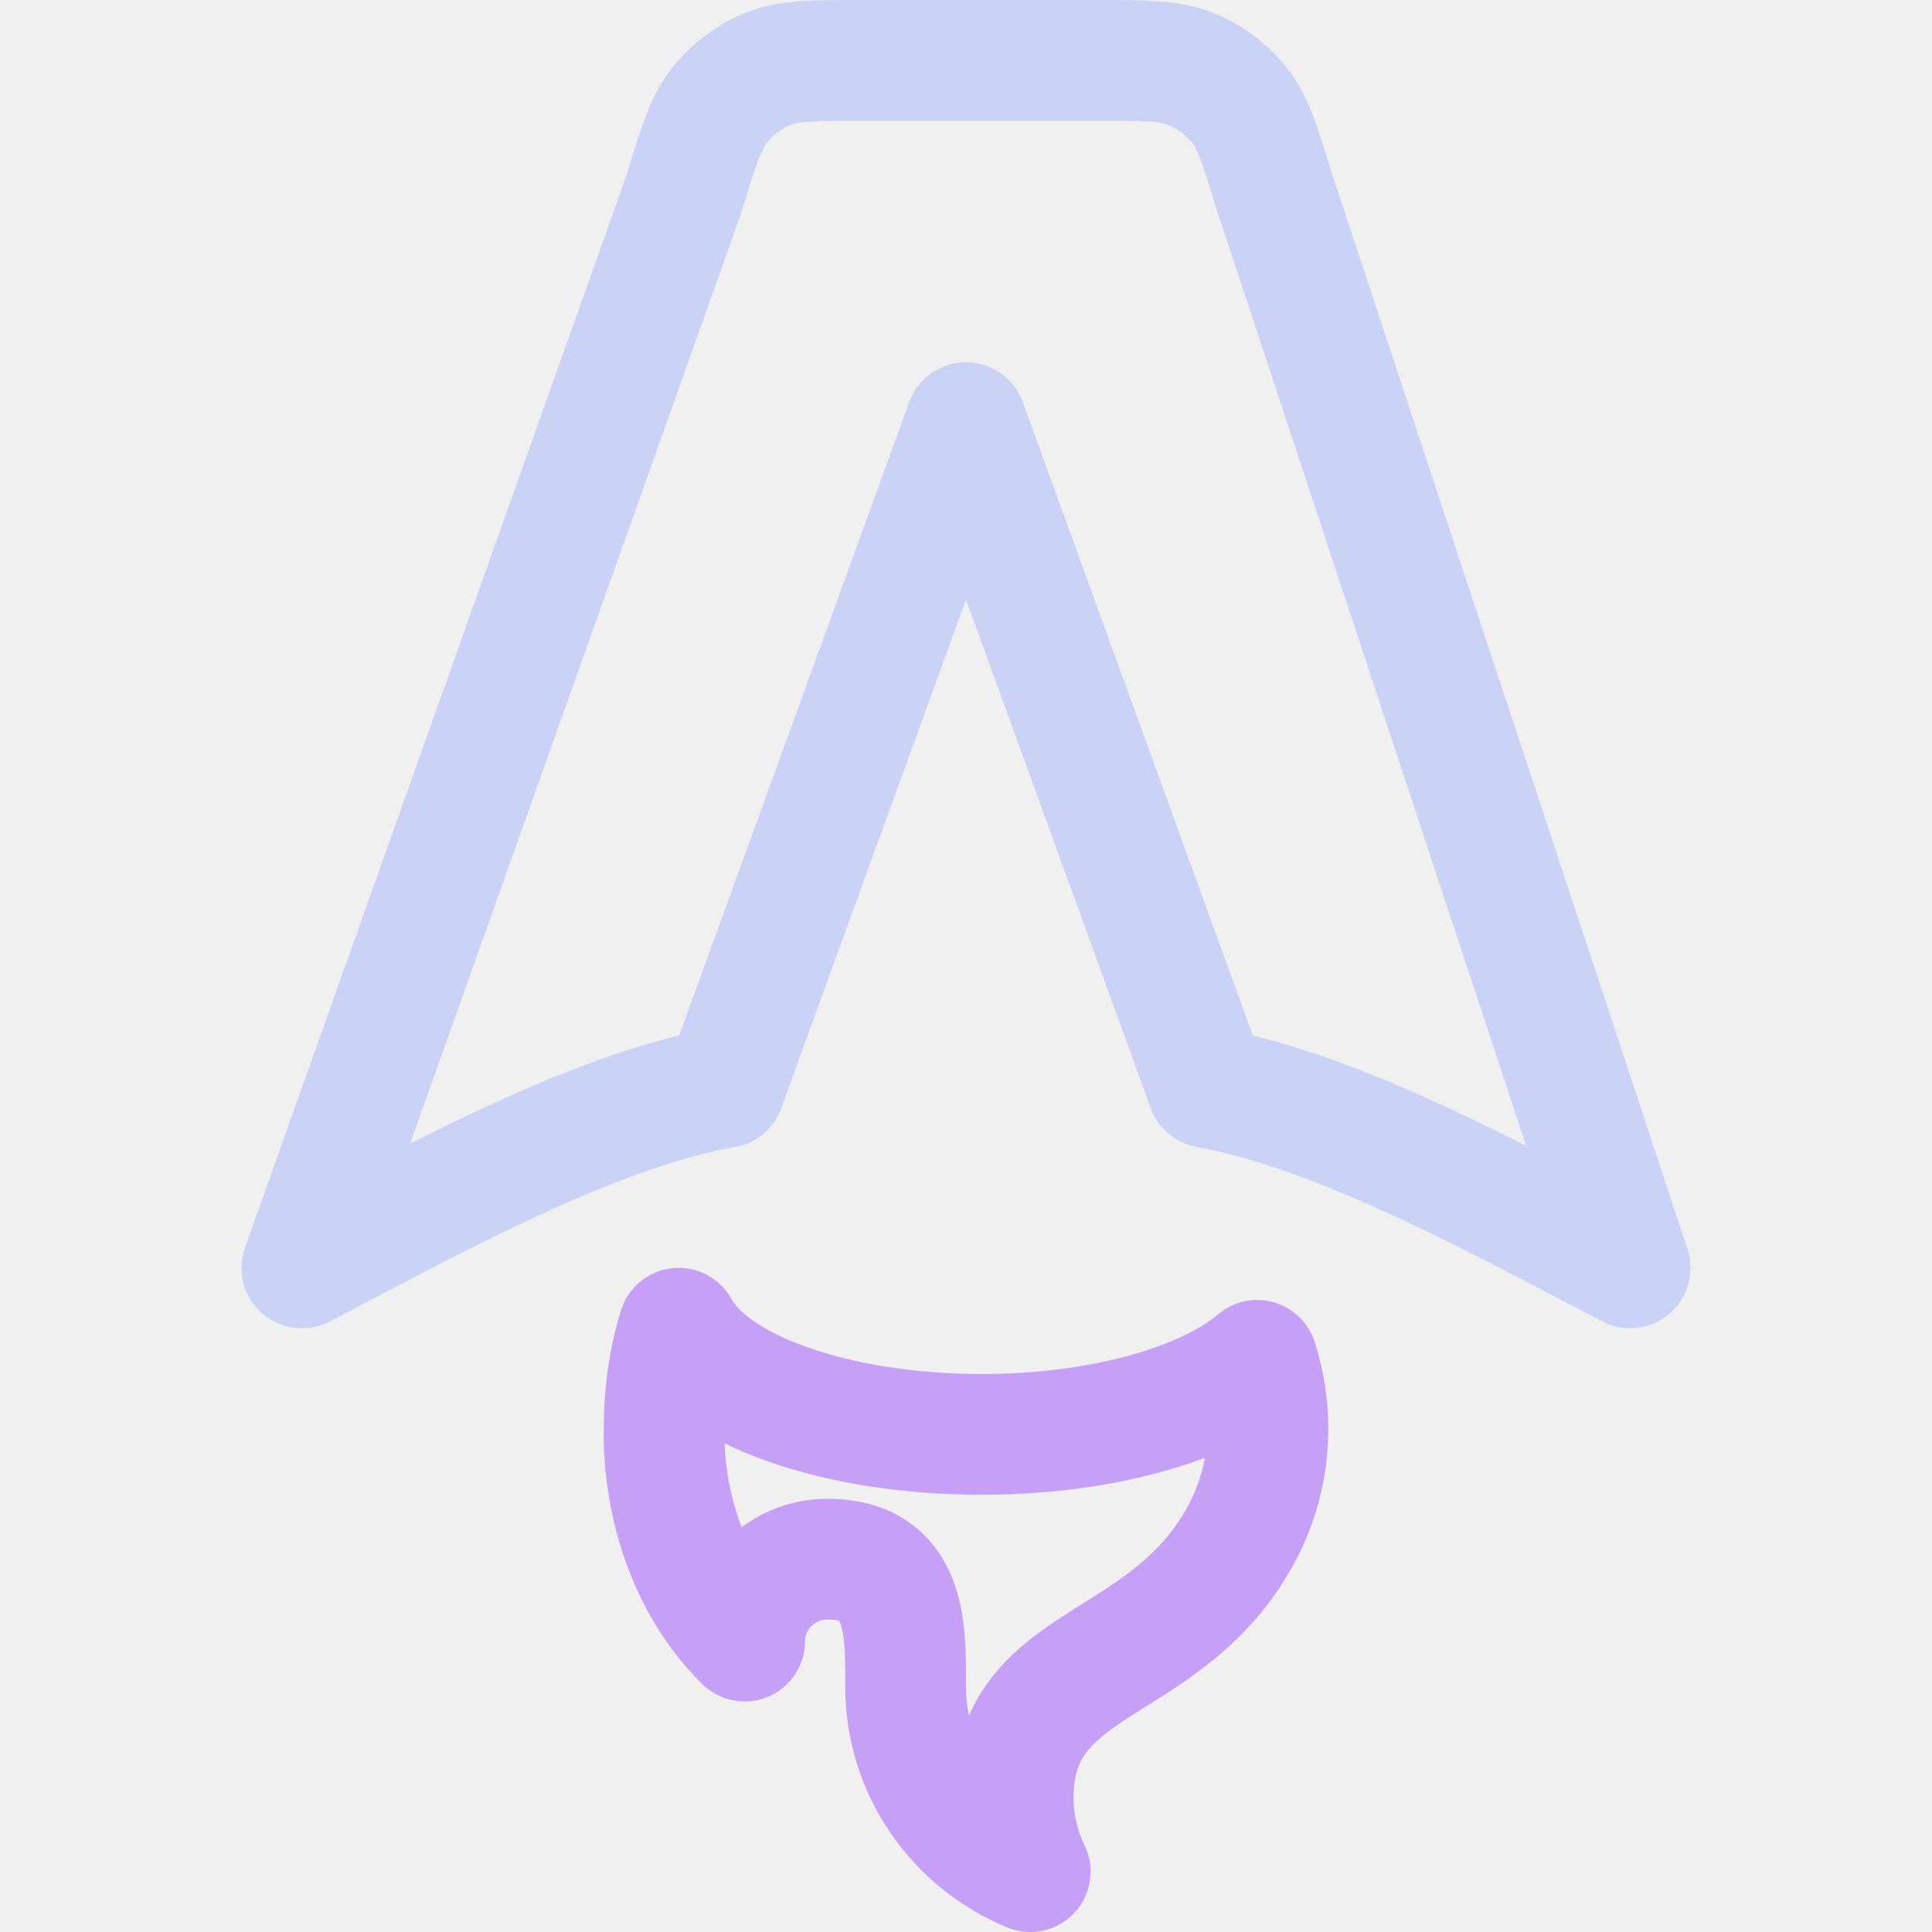
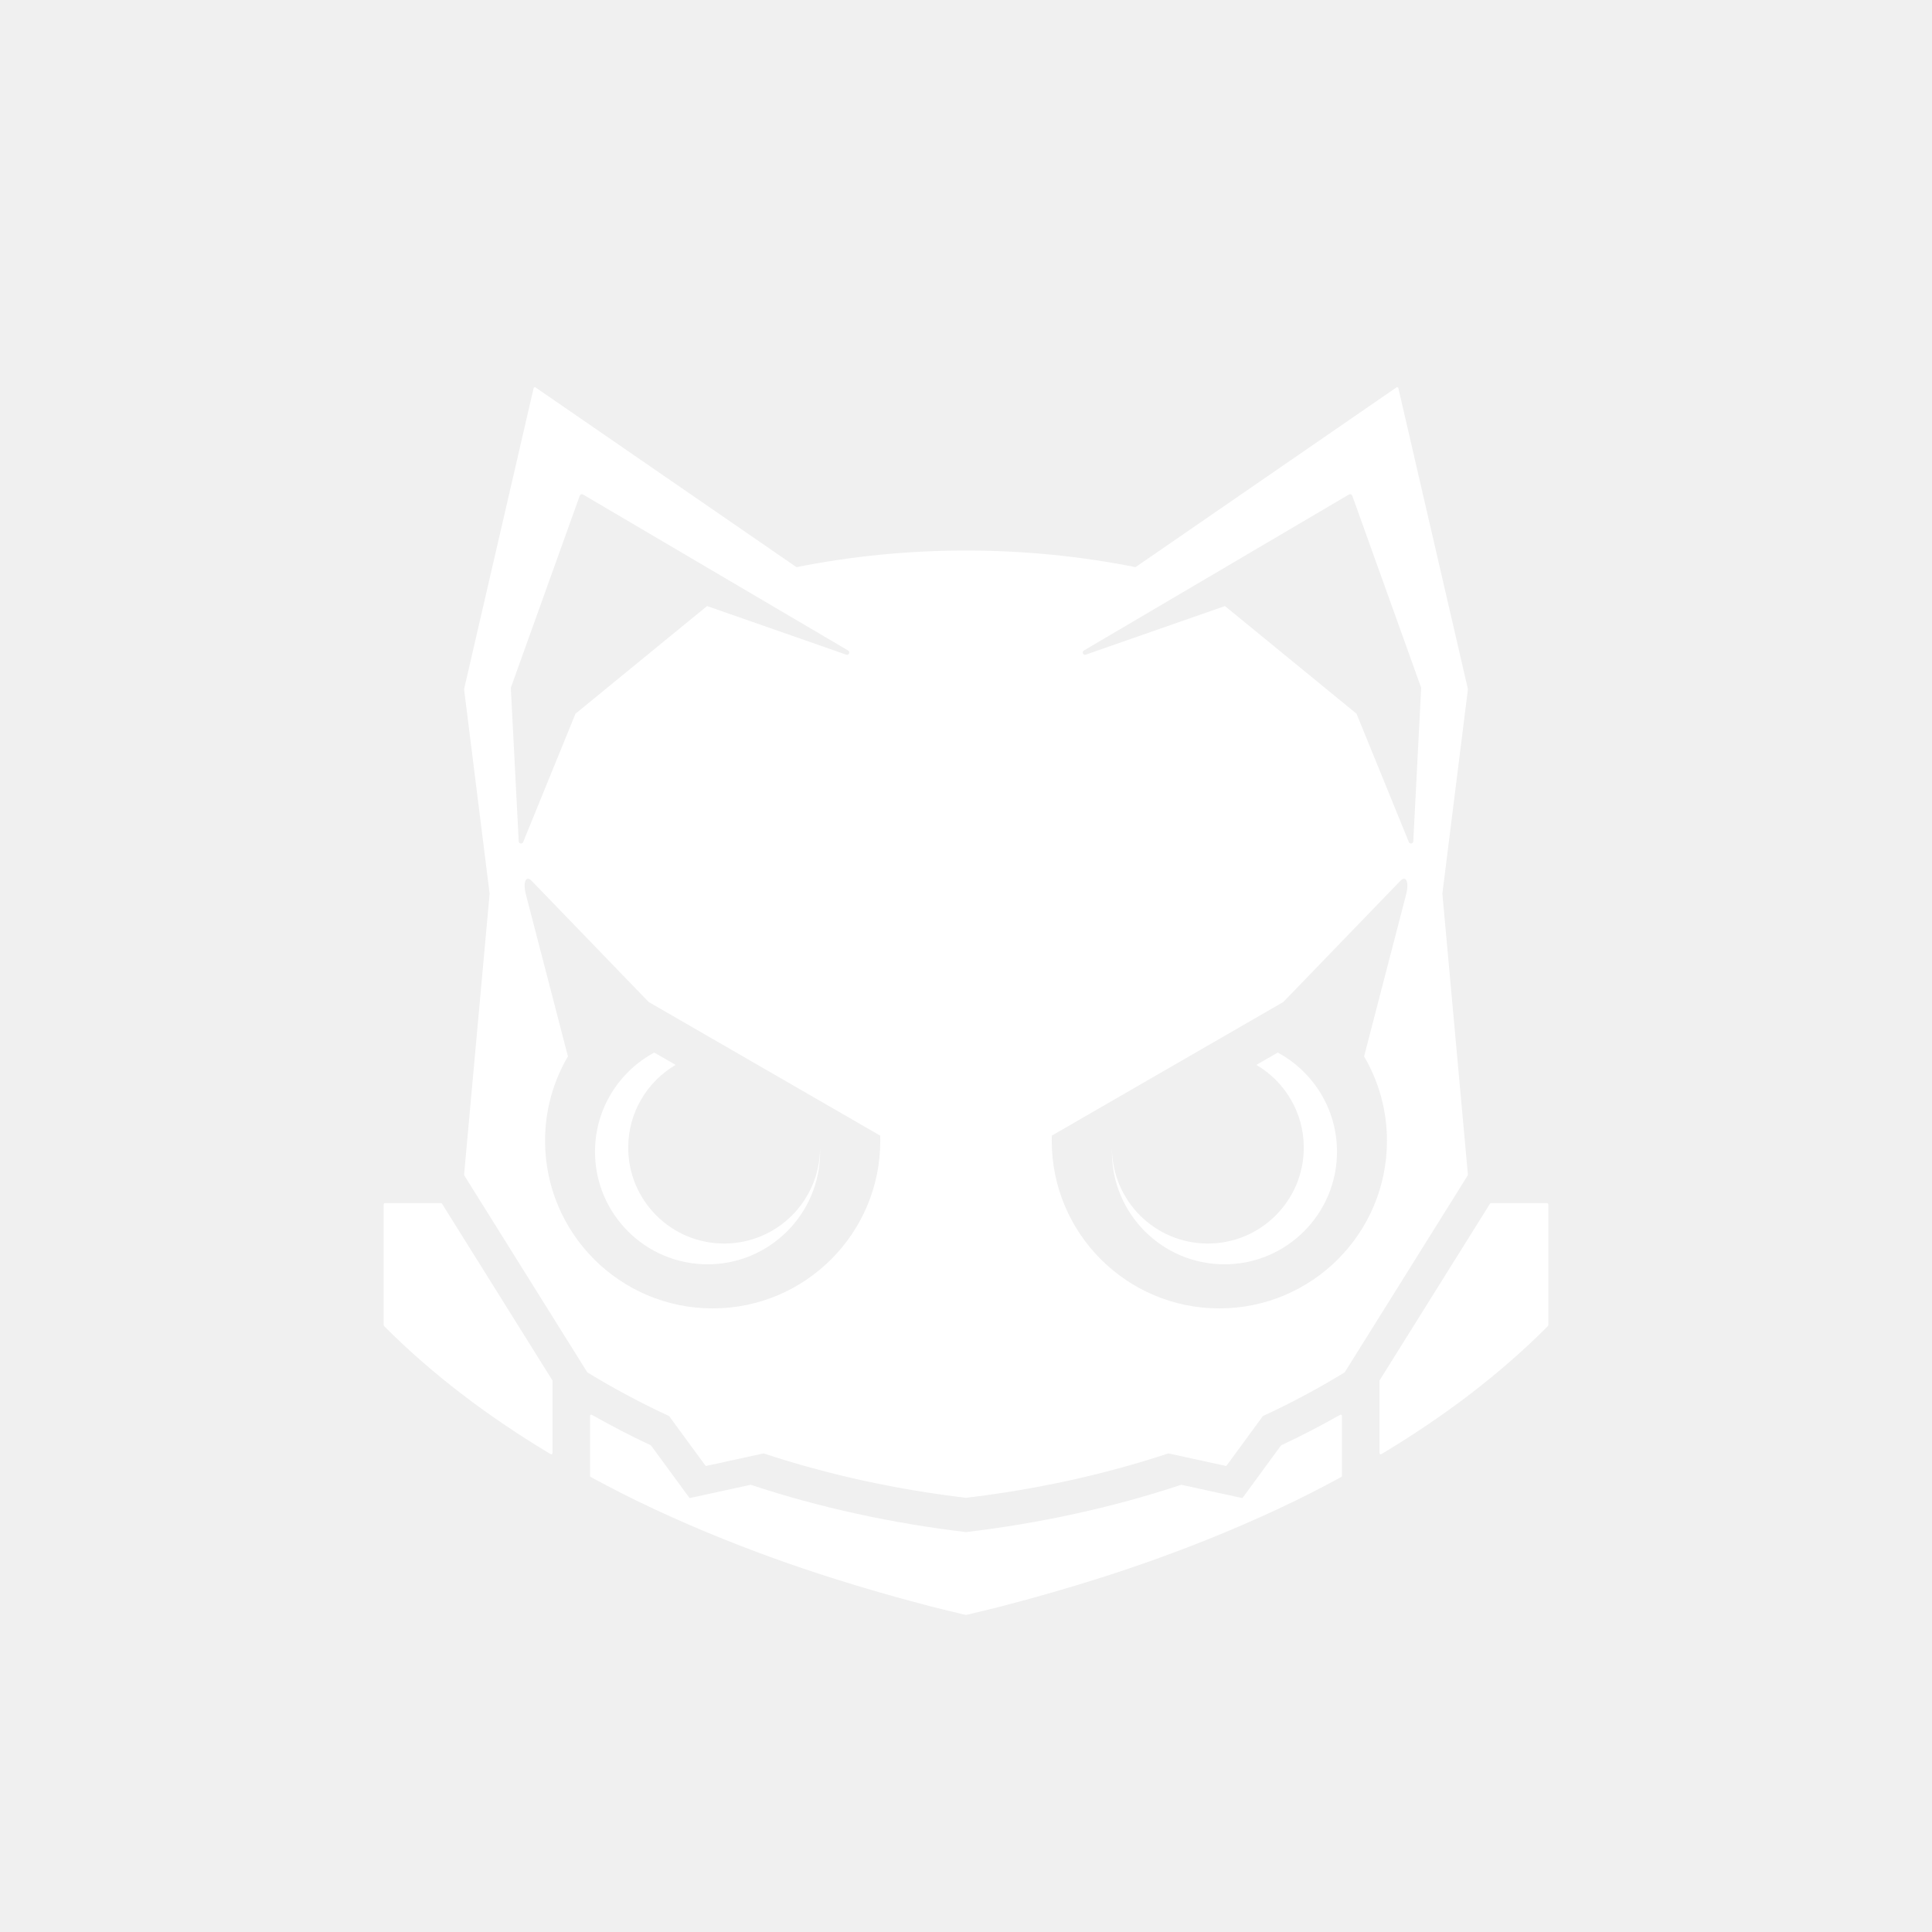
- <svg xmlns="http://www.w3.org/2000/svg" width="128" height="128" viewBox="0 0 16 16">
-   <g fill="none" stroke-linecap="round" stroke-linejoin="round">
-     <path stroke="#cad3f5" d="M10.561 1.61L13.5 10.5c-.995-.517-2.395-1.298-3.5-1.493L8 3.5L6 9.007c-1.11.194-2.5.974-3.5 1.493l3.163-8.891c.121-.398.182-.597.302-.745A1 1 0 0 1 6.36.57c.176-.07.384-.07.8-.07h1.902c.416 0 .625 0 .801.071a1 1 0 0 1 .396.293c.12.148.18.347.301.746" />
-     <path stroke="#c6a0f6" d="M10.411 11.266c-.43.365-1.292.613-2.283.613c-1.217 0-2.237-.374-2.508-.879a2.8 2.8 0 0 0-.119.831s-.063 1.038.666 1.76c0-.374.307-.679.686-.679c.648 0 .648.561.647 1.016v.04c0 .691.426 1.282 1.032 1.532a1.4 1.4 0 0 1-.141-.61c0-.658.39-.903.845-1.188c.36-.227.761-.479 1.038-.985a1.84 1.84 0 0 0 .137-1.451" />
-   </g>
+ <svg xmlns="http://www.w3.org/2000/svg" width="400mm" height="400mm" viewBox="0 0 100 100" version="1.1" id="svg123" xml:space="preserve">
+   <defs id="defs120">
+     <linearGradient id="linearGradient4769">
+       <stop style="stop-color:#ffffff;stop-opacity:1;" offset="0" id="stop4765" />
+       <stop style="stop-color:#ffffff;stop-opacity:0;" offset="1" id="stop4767" />
+     </linearGradient>
+     <linearGradient id="linearGradient2383">
+       <stop style="stop-color:#000000;stop-opacity:1;" offset="0" id="stop2381" />
+     </linearGradient>
+   </defs>
+   <path id="path397" style="display:inline;color:#000000;fill:#ffffff;stroke-linecap:round;stroke-linejoin:round;stroke-miterlimit:30;-inkscape-stroke:none;paint-order:markers stroke fill" d="M 77.659 61.39 C 77.639 61.397 77.625 61.414 77.62 61.434 L 74.023 77.004 C 74.021 77.011 74.02 77.018 74.021 77.025 L 75.343 87.602 L 74.021 102.149 C 74.02 102.162 74.024 102.175 74.031 102.186 L 80.392 112.367 C 80.398 112.375 80.405 112.382 80.414 112.387 C 81.774 113.218 83.183 113.969 84.633 114.641 L 86.504 117.193 C 86.519 117.213 86.544 117.223 86.568 117.217 L 89.525 116.572 C 92.911 117.694 96.437 118.448 99.992 118.871 C 99.995 118.87 99.997 118.87 100 118.869 L 100 119.606 L 100 119.606 L 100 119.606 L 100 118.869 C 100.003 118.87 100.005 118.87 100.008 118.871 C 103.564 118.448 107.089 117.694 110.475 116.572 L 113.432 117.217 C 113.456 117.223 113.481 117.213 113.496 117.193 L 115.367 114.641 C 116.817 113.969 118.226 113.218 119.586 112.387 C 119.595 112.382 119.602 112.375 119.608 112.367 L 125.969 102.186 C 125.976 102.175 125.98 102.162 125.979 102.148 L 124.657 87.602 L 125.979 77.025 C 125.98 77.018 125.979 77.011 125.977 77.004 L 122.379 61.434 C 122.374 61.414 122.36 61.397 122.341 61.39 C 122.322 61.383 122.301 61.385 122.284 61.396 L 108.774 70.701 C 105.967 70.14 103.011 69.84 100 69.84 L 100 69.84 L 100 69.84 C 96.989 69.84 94.033 70.14 91.226 70.701 L 77.716 61.396 C 77.699 61.385 77.678 61.383 77.659 61.39 L 77.659 61.39 z M 80.078 66.931 C 80.111 66.919 80.147 66.923 80.177 66.94 L 93.895 75.013 C 94.031 75.082 93.935 75.287 93.795 75.228 L 86.596 72.715 L 79.787 78.286 L 77.077 84.934 C 77.028 85.05 76.856 85.021 76.849 84.895 L 76.441 76.966 C 76.44 76.951 76.443 76.935 76.449 76.92 L 80.008 67.003 C 80.019 66.97 80.045 66.943 80.078 66.931 z M 119.922 66.931 C 119.955 66.943 119.981 66.97 119.993 67.003 L 123.551 76.92 C 123.557 76.935 123.559 76.951 123.559 76.966 L 123.151 84.895 C 123.144 85.021 122.972 85.05 122.923 84.934 L 120.213 78.286 L 113.404 72.715 L 106.205 75.228 C 106.065 75.287 105.969 75.082 106.105 75.013 L 119.823 66.94 C 119.853 66.923 119.889 66.92 119.922 66.931 z M 77.326 86.828 L 77.326 86.828 C 77.344 86.827 77.364 86.831 77.384 86.839 C 77.424 86.854 77.468 86.885 77.511 86.93 L 83.573 93.206 L 95.558 100.125 C 95.561 100.214 95.563 100.303 95.563 100.392 C 95.563 105.184 91.679 109.068 86.887 109.068 C 82.096 109.068 78.212 105.184 78.212 100.392 C 78.212 98.798 78.645 97.306 79.396 96.023 L 77.215 87.621 C 77.142 87.339 77.135 87.078 77.196 86.936 C 77.226 86.866 77.271 86.829 77.326 86.828 z M 122.674 86.828 L 122.674 86.828 C 122.729 86.829 122.774 86.866 122.804 86.936 C 122.866 87.078 122.859 87.339 122.786 87.621 L 120.605 96.023 C 121.355 97.306 121.789 98.798 121.789 100.392 C 121.789 105.184 117.905 109.068 113.113 109.068 C 108.322 109.068 104.438 105.184 104.438 100.392 C 104.438 100.303 104.439 100.214 104.442 100.125 L 116.427 93.206 L 122.489 86.93 C 122.533 86.885 122.576 86.854 122.616 86.839 C 122.636 86.831 122.656 86.827 122.674 86.828 z M 83.865 95.826 C 82.038 96.809 80.797 98.739 80.797 100.959 C 80.797 104.176 83.405 106.785 86.623 106.785 C 89.84 106.785 92.448 104.176 92.448 100.959 C 92.448 100.904 92.447 100.85 92.446 100.796 C 92.418 103.515 90.208 105.711 87.482 105.711 C 84.74 105.711 82.516 103.488 82.516 100.745 C 82.516 98.92 83.503 97.327 84.97 96.464 L 83.865 95.826 z M 116.135 95.826 L 115.03 96.464 C 116.497 97.327 117.484 98.92 117.484 100.745 C 117.484 103.488 115.26 105.711 112.518 105.711 C 109.791 105.711 107.581 103.514 107.554 100.794 C 107.552 100.849 107.552 100.904 107.552 100.959 C 107.552 104.176 110.16 106.785 113.378 106.785 C 116.595 106.785 119.203 104.176 119.203 100.959 C 119.203 98.739 117.962 96.809 116.135 95.826 L 116.135 95.826 z M 69.922 103.617 C 69.887 103.617 69.86 103.645 69.86 103.68 L 69.86 109.936 C 69.859 109.952 69.866 109.968 69.877 109.98 C 72.36 112.474 75.257 114.669 78.504 116.613 C 78.546 116.637 78.598 116.607 78.598 116.559 L 78.598 112.822 C 78.598 112.811 78.596 112.799 78.59 112.789 L 72.877 103.646 C 72.866 103.628 72.846 103.617 72.824 103.617 L 69.922 103.617 z M 127.176 103.617 C 127.154 103.617 127.134 103.628 127.123 103.646 L 121.41 112.789 C 121.404 112.799 121.402 112.811 121.402 112.822 L 121.402 116.559 C 121.402 116.607 121.454 116.637 121.496 116.613 C 124.743 114.669 127.64 112.474 130.123 109.98 C 130.135 109.968 130.141 109.952 130.14 109.936 L 130.14 103.68 C 130.14 103.645 130.113 103.617 130.078 103.617 L 127.176 103.617 z M 80.592 114.57 C 80.562 114.575 80.541 114.602 80.541 114.632 L 80.541 117.738 C 80.541 117.761 80.554 117.782 80.574 117.793 C 81.347 118.211 82.131 118.622 82.939 119.015 C 87.874 121.416 92.578 122.92 95.502 123.759 C 97.911 124.451 99.097 124.724 99.561 124.828 L 99.555 124.828 C 99.832 124.915 99.994 124.929 99.994 124.929 C 99.996 124.929 99.998 124.929 100 124.929 C 100.002 124.929 100.004 124.929 100.006 124.929 C 100.006 124.929 100.168 124.915 100.446 124.828 L 100.44 124.828 C 100.903 124.724 102.089 124.451 104.498 123.759 C 107.423 122.92 112.127 121.416 117.061 119.015 C 117.87 118.622 118.653 118.211 119.426 117.793 C 119.446 117.782 119.459 117.761 119.459 117.738 L 119.459 114.632 C 119.46 114.602 119.438 114.576 119.407 114.57 L 119.407 114.571 C 119.393 114.568 119.378 114.571 119.365 114.578 C 118.369 115.135 117.359 115.669 116.322 116.15 C 116.313 116.154 116.305 116.161 116.299 116.169 L 114.309 118.884 C 114.308 118.885 114.307 118.886 114.305 118.886 C 114.304 118.886 114.304 118.886 114.303 118.886 L 111.158 118.201 C 111.147 118.199 111.136 118.199 111.125 118.203 C 107.527 119.395 103.781 120.197 100.002 120.646 C 100.001 120.646 100.001 120.646 100 120.646 C 99.999 120.646 99.999 120.646 99.998 120.646 C 96.219 120.197 92.473 119.395 88.875 118.203 C 88.864 118.199 88.853 118.199 88.842 118.201 L 85.697 118.886 C 85.697 118.886 85.696 118.886 85.696 118.886 C 85.694 118.886 85.693 118.885 85.692 118.884 L 83.701 116.169 C 83.695 116.161 83.687 116.154 83.678 116.15 C 82.641 115.669 81.631 115.135 80.635 114.578 C 80.622 114.571 80.607 114.568 80.593 114.571 L 80.592 114.57 z " transform="translate(-50.00002,-41.34534)" />
</svg>
